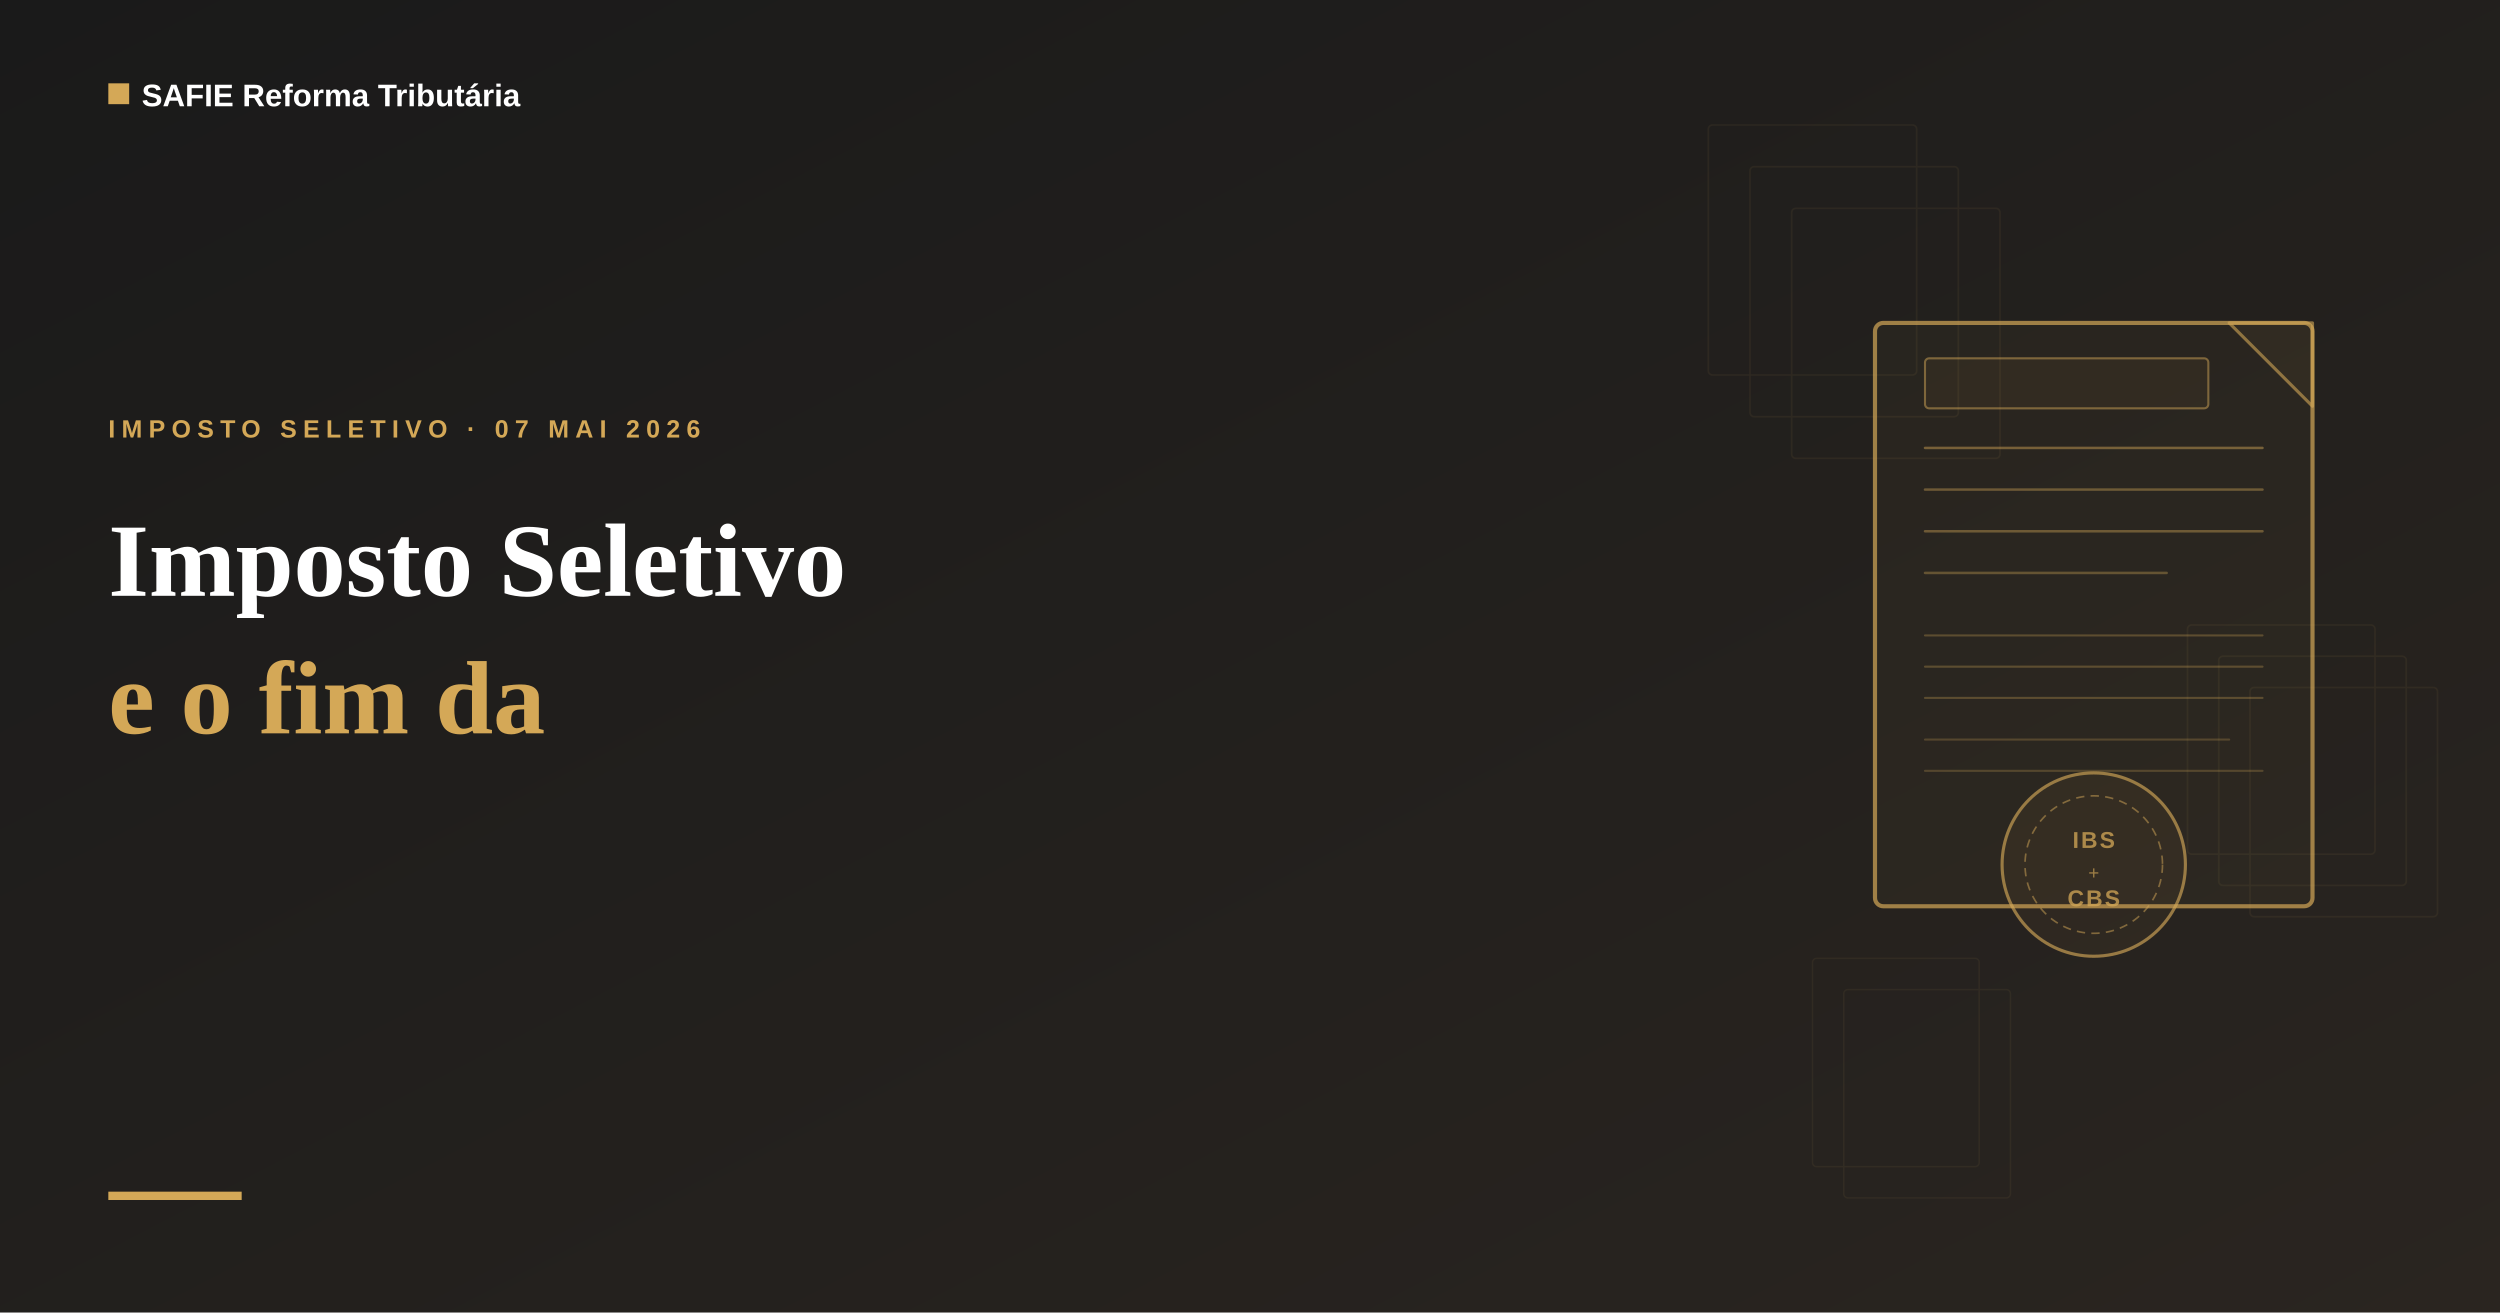
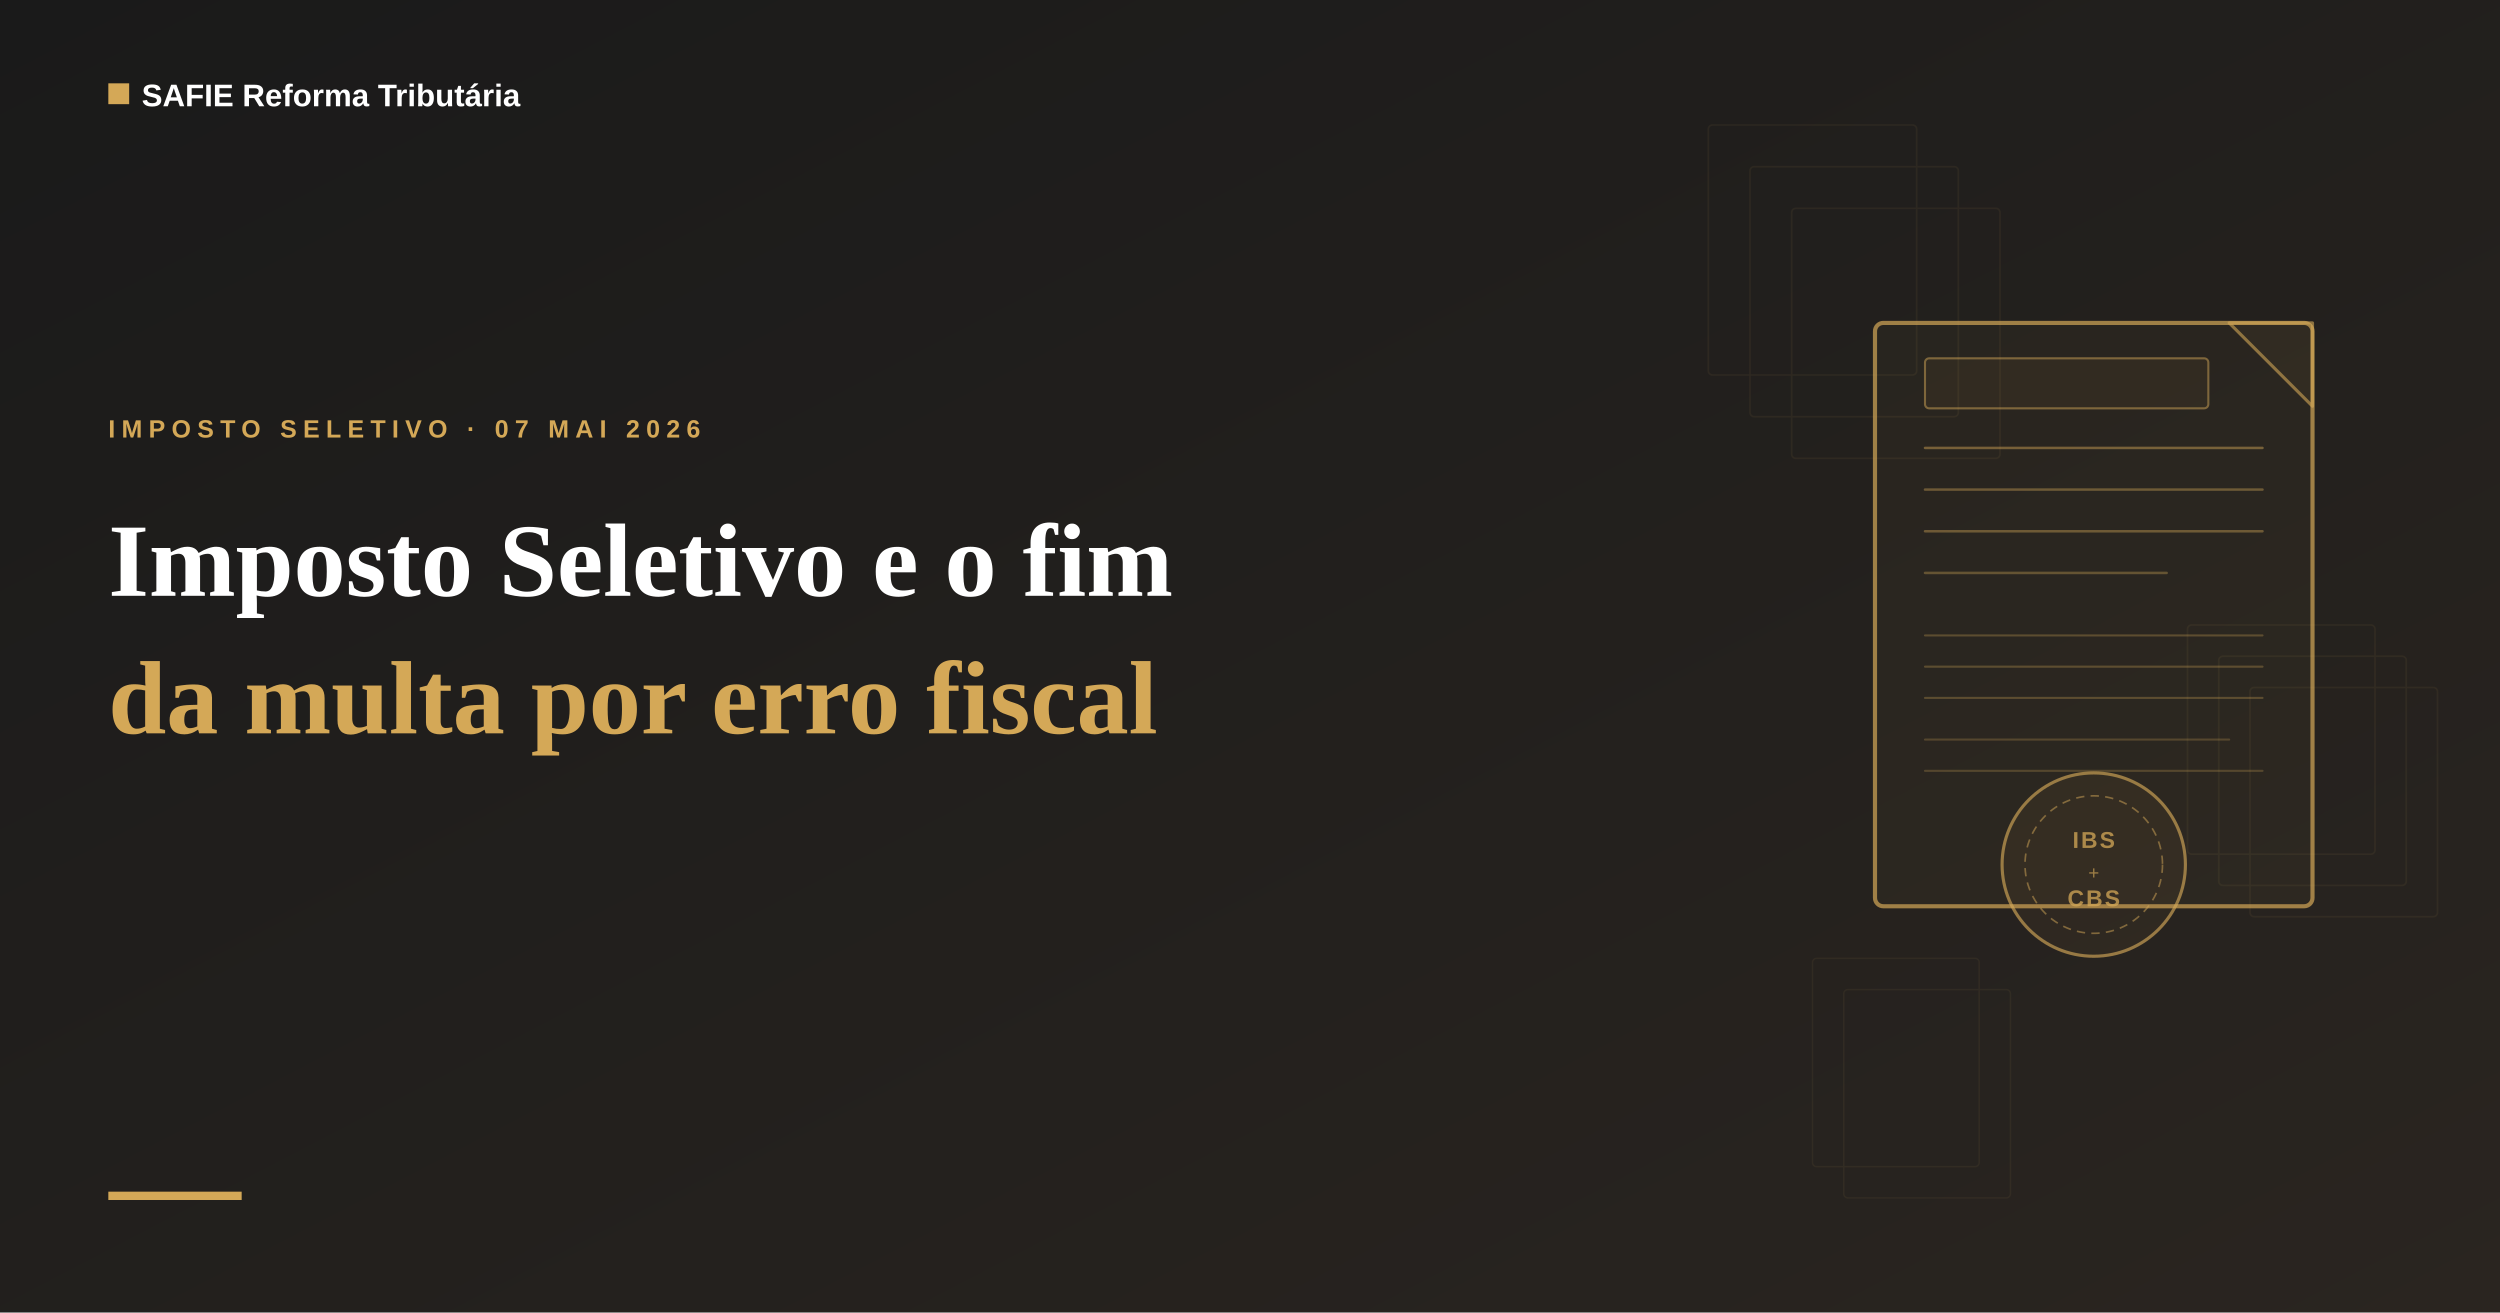
<svg xmlns="http://www.w3.org/2000/svg" viewBox="0 0 1200 630" width="1200" height="630">
  <defs>
    <linearGradient id="bg-grad" x1="0%" y1="0%" x2="100%" y2="100%">
      <stop offset="0%" stop-color="#1a1a1a" />
      <stop offset="100%" stop-color="#2a2520" />
    </linearGradient>
  </defs>
  <rect width="1200" height="630" fill="url(#bg-grad)" />
  <g stroke="#d4a857" fill="none" opacity="0.07">
    <rect x="820" y="60" width="100" height="120" rx="2" stroke-width="0.8" />
    <rect x="840" y="80" width="100" height="120" rx="2" stroke-width="0.8" />
    <rect x="860" y="100" width="100" height="120" rx="2" stroke-width="0.8" />
    <rect x="1050" y="300" width="90" height="110" rx="2" stroke-width="0.8" />
    <rect x="1065" y="315" width="90" height="110" rx="2" stroke-width="0.8" />
    <rect x="1080" y="330" width="90" height="110" rx="2" stroke-width="0.8" />
    <rect x="870" y="460" width="80" height="100" rx="2" stroke-width="0.7" />
    <rect x="885" y="475" width="80" height="100" rx="2" stroke-width="0.7" />
  </g>
  <g stroke="#d4a857" fill="none" stroke-linecap="round" stroke-linejoin="round">
    <rect x="900" y="155" width="210" height="280" rx="4" stroke-width="2" fill="#d4a857" fill-opacity="0.05" opacity="0.7" />
    <polyline points="1070,155 1110,155 1110,195 1070,155" stroke-width="1.5" fill="#d4a857" fill-opacity="0.08" opacity="0.6" />
    <line x1="924" y1="215" x2="1086" y2="215" stroke-width="1.2" opacity="0.45" />
    <line x1="924" y1="235" x2="1086" y2="235" stroke-width="1.2" opacity="0.40" />
    <line x1="924" y1="255" x2="1086" y2="255" stroke-width="1.2" opacity="0.40" />
    <line x1="924" y1="275" x2="1040" y2="275" stroke-width="1.2" opacity="0.35" />
    <line x1="924" y1="305" x2="1086" y2="305" stroke-width="1" opacity="0.30" />
    <line x1="924" y1="320" x2="1086" y2="320" stroke-width="1" opacity="0.30" />
    <line x1="924" y1="335" x2="1086" y2="335" stroke-width="1" opacity="0.30" />
    <line x1="924" y1="355" x2="1070" y2="355" stroke-width="1" opacity="0.25" />
    <line x1="924" y1="370" x2="1086" y2="370" stroke-width="1" opacity="0.25" />
    <rect x="924" y="172" width="136" height="24" rx="2" stroke-width="1" fill="#d4a857" fill-opacity="0.10" opacity="0.5" />
  </g>
  <g transform="translate(1005, 415)">
    <circle r="44" fill="#d4a857" fill-opacity="0.08" stroke="#d4a857" stroke-width="1.5" opacity="0.65" />
    <circle r="33" fill="none" stroke="#d4a857" stroke-width="0.8" stroke-dasharray="4,3" opacity="0.50" />
    <text text-anchor="middle" y="-8" fill="#d4a857" opacity="0.75" font-family="'DM Sans', Arial, sans-serif" font-size="11" font-weight="700" letter-spacing="1">IBS</text>
    <text text-anchor="middle" y="7" fill="#d4a857" opacity="0.65" font-family="'DM Sans', Arial, sans-serif" font-size="9" letter-spacing="1">+</text>
    <text text-anchor="middle" y="20" fill="#d4a857" opacity="0.75" font-family="'DM Sans', Arial, sans-serif" font-size="11" font-weight="700" letter-spacing="1">CBS</text>
  </g>
  <rect x="52" y="40" width="10" height="10" fill="#d4a857" />
  <text x="68" y="51" fill="#ffffff" font-family="'DM Sans', Arial, sans-serif" font-size="15" font-weight="600">SAFIE Reforma Tributária</text>
  <text x="52" y="210" fill="#d4a857" font-family="'DM Sans', Arial, sans-serif" font-size="12" font-weight="600" letter-spacing="3">IMPOSTO SELETIVO · 07 MAI 2026</text>
-   <text x="52" y="286" fill="#ffffff" font-family="Georgia, 'Times New Roman', serif" font-size="50" font-weight="700">Imposto Seletivo</text>
-   <text x="52" y="352" fill="#d4a857" font-family="Georgia, 'Times New Roman', serif" font-size="50" font-weight="700">e o fim da</text>
+   <text x="52" y="286" fill="#ffffff" font-family="Georgia, 'Times New Roman', serif" font-size="50" font-weight="700">Imposto Seletivo e o fim</text>
+   <text x="52" y="352" fill="#d4a857" font-family="Georgia, 'Times New Roman', serif" font-size="50" font-weight="700">da multa por erro fiscal</text>
  <text x="52" y="418" fill="#d4a857" font-family="Georgia, 'Times New Roman', serif" font-size="50" font-weight="700" />
  <rect x="52" y="572" width="64" height="4" fill="#d4a857" />
</svg>
